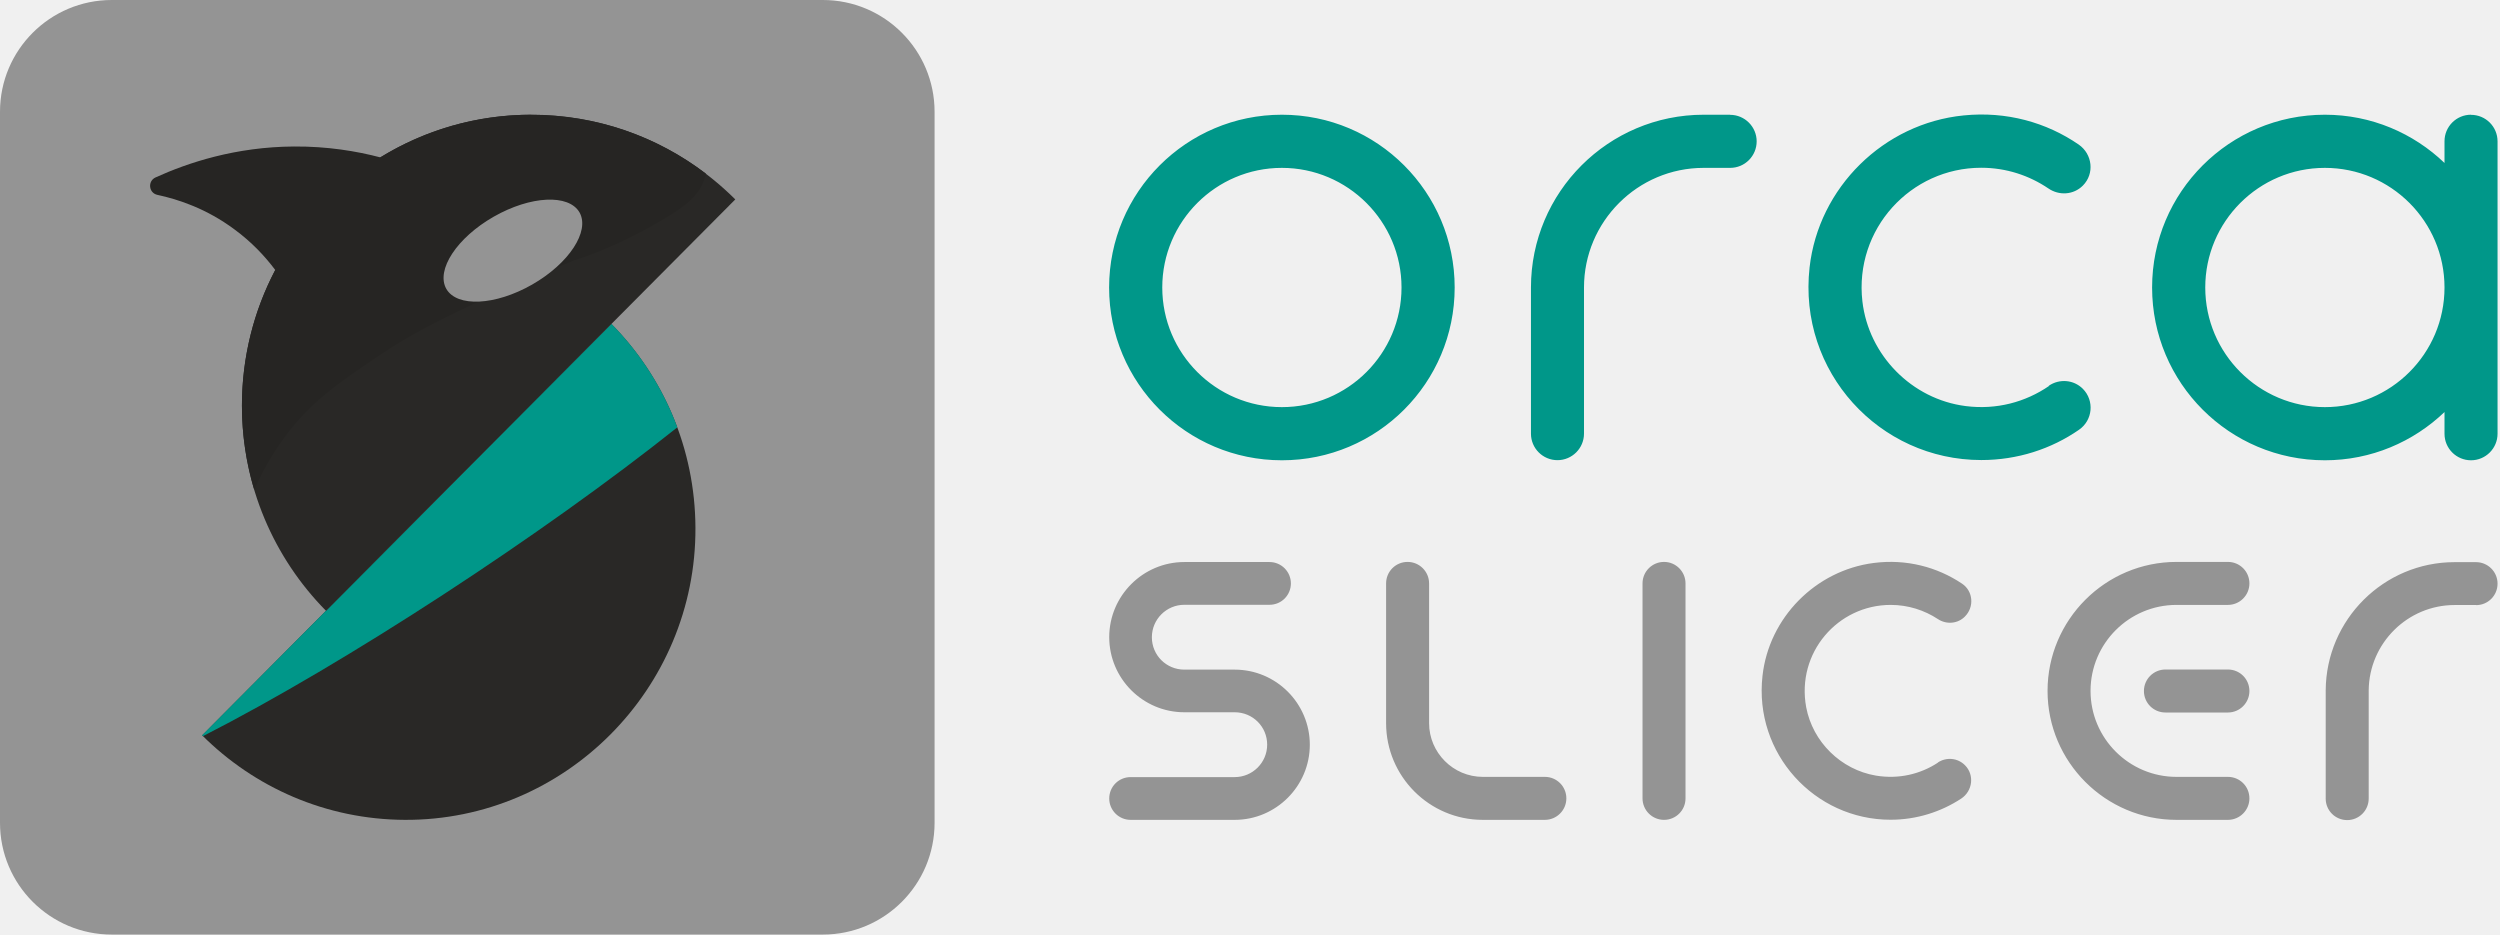
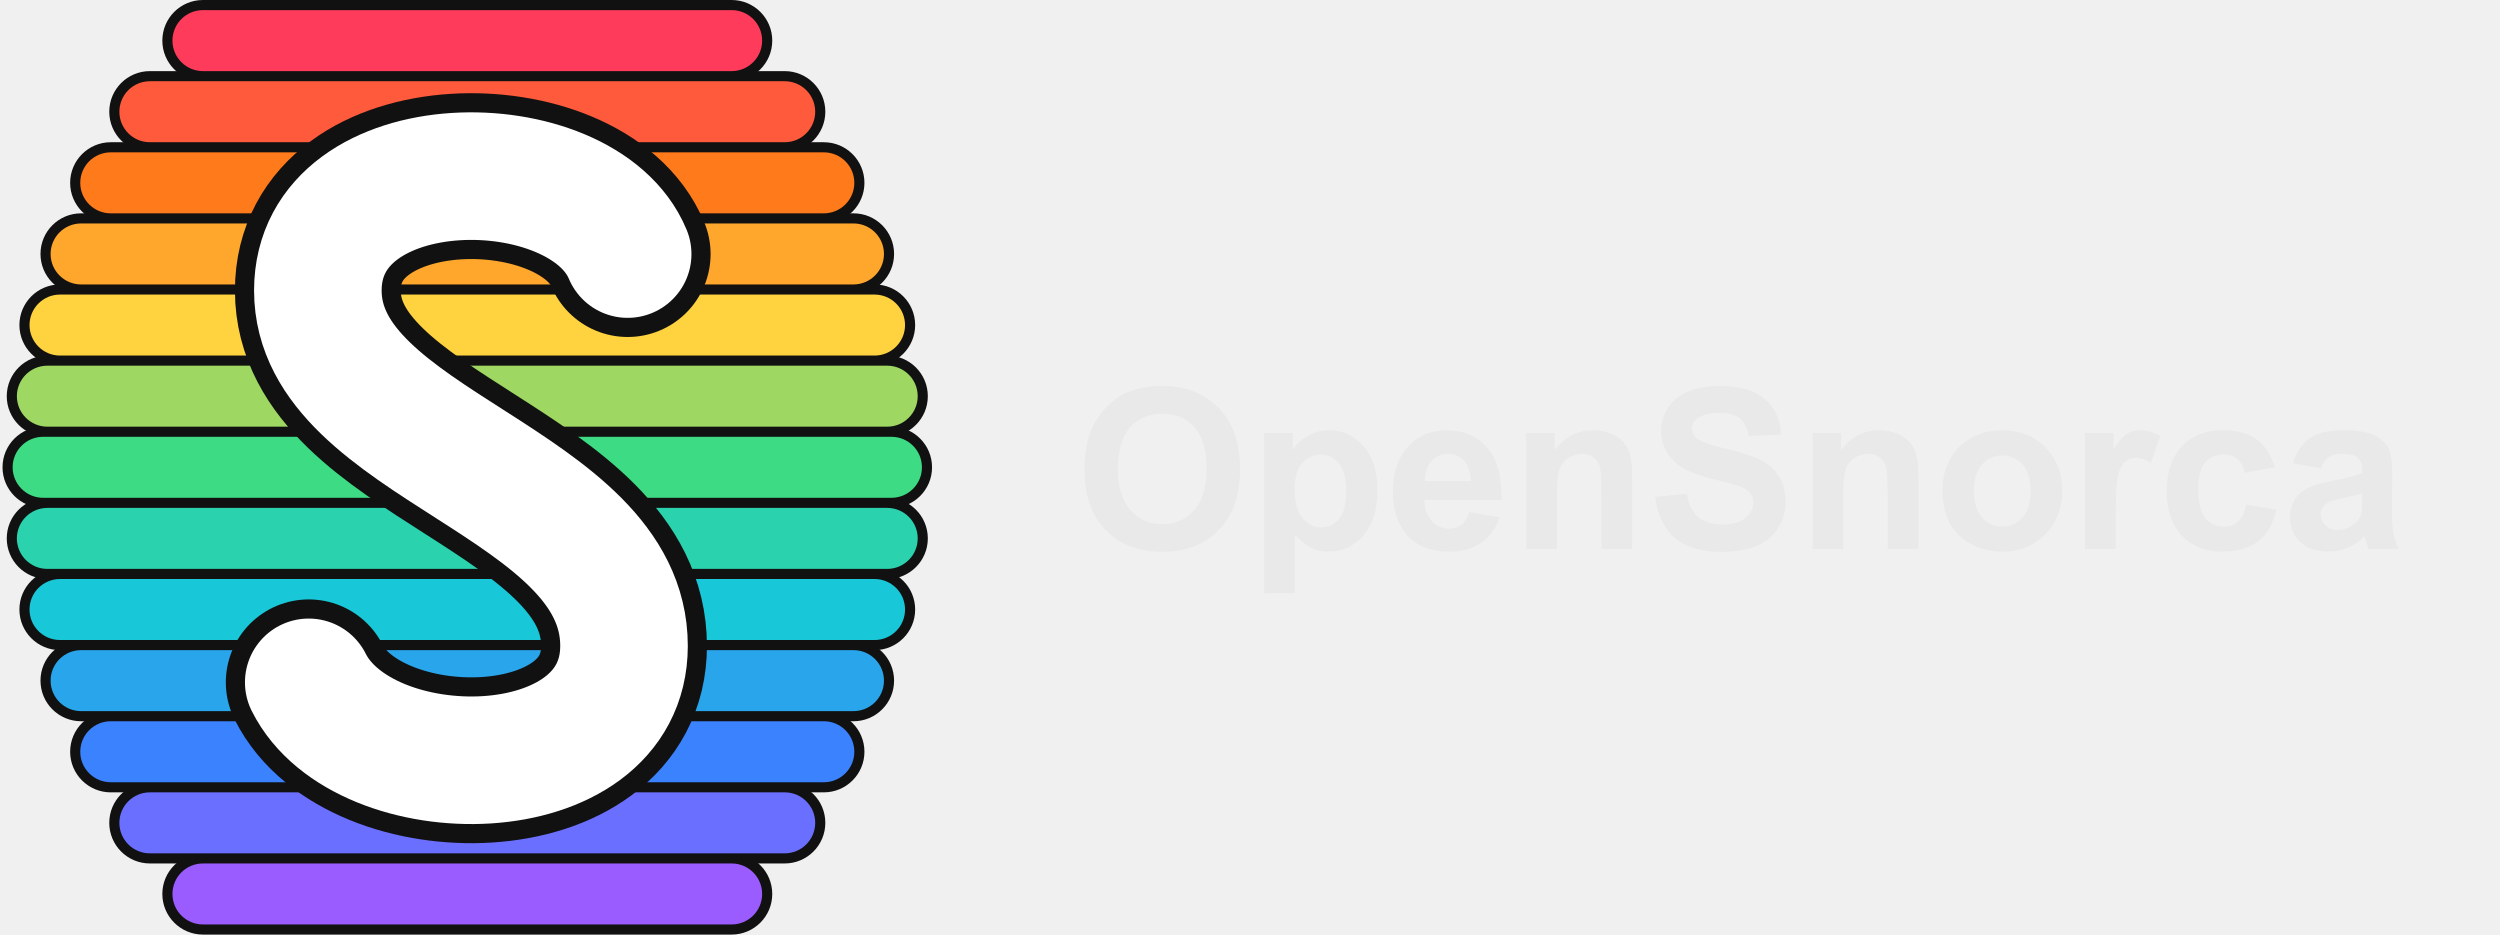
- <svg xmlns="http://www.w3.org/2000/svg" id="a" width="214" height="80" viewBox="0 0 214 80">
-   <g id="b">
-     <g id="c">
-       <rect width="80" height="80" rx="9.57" ry="9.57" style="fill:#949494;" />
+ <svg xmlns="http://www.w3.org/2000/svg" width="214" height="80" viewBox="0 0 214 80">
+   <g transform="translate(0.000 0.000) scale(0.08658) translate(-50 -50)">
+     <rect x="215.50" y="55.00" width="593.01" height="70.31" rx="35.15" fill="#111111" stroke="#111111" stroke-width="10" stroke-linejoin="round" />
+     <rect x="163.03" y="125.31" width="697.95" height="70.31" rx="35.15" fill="#111111" stroke="#111111" stroke-width="10" stroke-linejoin="round" />
+     <rect x="124.35" y="195.62" width="775.30" height="70.31" rx="35.15" fill="#111111" stroke="#111111" stroke-width="10" stroke-linejoin="round" />
+     <rect x="95.03" y="265.92" width="833.93" height="70.31" rx="35.15" fill="#111111" stroke="#111111" stroke-width="10" stroke-linejoin="round" />
+     <rect x="74.19" y="336.23" width="875.61" height="70.31" rx="35.15" fill="#111111" stroke="#111111" stroke-width="10" stroke-linejoin="round" />
+     <rect x="61.68" y="406.54" width="900.64" height="70.31" rx="35.15" fill="#111111" stroke="#111111" stroke-width="10" stroke-linejoin="round" />
+     <rect x="57.50" y="476.85" width="909.00" height="70.31" rx="35.15" fill="#111111" stroke="#111111" stroke-width="10" stroke-linejoin="round" />
+     <rect x="61.68" y="547.15" width="900.64" height="70.31" rx="35.15" fill="#111111" stroke="#111111" stroke-width="10" stroke-linejoin="round" />
+     <rect x="74.19" y="617.46" width="875.61" height="70.31" rx="35.15" fill="#111111" stroke="#111111" stroke-width="10" stroke-linejoin="round" />
+     <rect x="95.03" y="687.77" width="833.93" height="70.31" rx="35.15" fill="#111111" stroke="#111111" stroke-width="10" stroke-linejoin="round" />
+     <rect x="124.35" y="758.08" width="775.30" height="70.31" rx="35.15" fill="#111111" stroke="#111111" stroke-width="10" stroke-linejoin="round" />
+     <rect x="163.03" y="828.38" width="697.95" height="70.31" rx="35.15" fill="#111111" stroke="#111111" stroke-width="10" stroke-linejoin="round" />
+     <rect x="215.50" y="898.69" width="593.01" height="70.31" rx="35.15" fill="#111111" stroke="#111111" stroke-width="10" stroke-linejoin="round" />
+     <rect x="220.50" y="60.00" width="583.01" height="60.31" rx="30.15" fill="#ff3b5c" />
+     <rect x="168.03" y="130.31" width="687.95" height="60.31" rx="30.15" fill="#ff5a3b" />
+     <rect x="129.35" y="200.62" width="765.30" height="60.31" rx="30.15" fill="#ff7a1a" />
+     <rect x="100.03" y="270.92" width="823.93" height="60.31" rx="30.15" fill="#ffa62c" />
+     <rect x="79.19" y="341.23" width="865.61" height="60.31" rx="30.15" fill="#ffd23f" />
+     <rect x="66.68" y="411.54" width="890.64" height="60.31" rx="30.15" fill="#9ed761" />
+     <rect x="62.50" y="481.85" width="899.00" height="60.31" rx="30.15" fill="#3ddc84" />
+     <rect x="66.68" y="552.15" width="890.64" height="60.31" rx="30.15" fill="#2ad2ae" />
+     <rect x="79.19" y="622.46" width="865.61" height="60.31" rx="30.15" fill="#18c8d8" />
+     <rect x="100.03" y="692.77" width="823.93" height="60.31" rx="30.15" fill="#29a5eb" />
+     <rect x="129.35" y="763.08" width="765.30" height="60.31" rx="30.15" fill="#3b82ff" />
+     <rect x="168.03" y="833.38" width="687.95" height="60.31" rx="30.15" fill="#6b6fff" />
+     <rect x="220.50" y="903.69" width="583.01" height="60.31" rx="30.15" fill="#9b5cff" />
+     <g transform="translate(512 512) scale(1.8018) translate(-512 -512)">
+       <path d="M600 395 C575 335 430 335 430 415 C430 500 598 520 598 610 C598 690 455 690 425 630" fill="none" stroke="#111111" stroke-width="91.00" stroke-linecap="round" stroke-linejoin="round" />
+       <path d="M600 395 C575 335 430 335 430 415 C430 500 598 520 598 610 C598 690 455 690 425 630" fill="none" stroke="#ffffff" stroke-width="70" stroke-linecap="round" stroke-linejoin="round" />
    </g>
  </g>
-   <g id="d">
-     <path id="e" d="M17.3,62.94c4.46,4.45,10.59,7.21,17.36,7.24,13.7.06,24.93-11.22,24.87-25-.03-6.81-2.77-12.97-7.2-17.45L17.31,62.94h0Z" style="fill:#292826;" />
-   </g>
-   <g id="f">
-     <path id="g" d="M52.32,27.73L17.3,62.94s.05.05.08.07c12.27-6.26,29.08-17.26,40.6-26.43-1.24-3.36-3.19-6.38-5.65-8.87" style="fill:#009789;" />
-   </g>
-   <g id="h">
-     <path id="i" d="M45.48,9.82c-13.67,0-24.77,11.15-24.77,24.91,0,6.85,2.75,13.05,7.2,17.56L62.94,17.07c-4.48-4.47-10.65-7.24-17.46-7.24" style="fill:#292826;" />
-   </g>
-   <g id="j">
-     <path id="k" d="M45.48,9.82c-4.74,0-9.17,1.34-12.93,3.65-2.02-.53-4.52-.95-7.39-.93-5,.03-9.08,1.39-11.85,2.65-.69.32-.58,1.33.16,1.49,1.82.39,4.22,1.19,6.59,2.95,1.5,1.1,2.64,2.33,3.5,3.48-1.82,3.47-2.85,7.42-2.85,11.61,0,2.5.37,4.92,1.05,7.2,1.04-2.32,2.14-3.87,2.5-4.36,2.27-3.13,4.68-4.76,8.23-7.15,2.62-1.77,6.26-3.84,16.7-8.14,0,0,3.27-.92,7.65-3.53,1.75-1.04,3.08-2.02,3.5-3.56.03-.11.06-.22.08-.32-4.15-3.17-9.33-5.04-14.95-5.04" style="fill:#262523;" />
-   </g>
-   <g id="l">
-     <path id="m" d="M49.61,18.19c.9,1.61-.91,4.37-4.06,6.17s-6.44,1.96-7.35.36c-.9-1.61.91-4.37,4.06-6.17,3.15-1.8,6.44-1.96,7.35-.36" style="fill:#949494;" />
-   </g>
-   <path d="M142.44,48.1c-1.01,0-1.84.82-1.84,1.84v18.4c0,1.01.82,1.84,1.84,1.84s1.84-.82,1.84-1.84v-18.4c0-1.01-.82-1.84-1.84-1.84ZM190.71,48.1h-4.4c-6.09,0-11.04,4.96-11.04,11.04s4.96,11.04,11.04,11.04h4.4c1.01,0,1.84-.82,1.84-1.84s-.82-1.84-1.84-1.84h-4.4c-4.06,0-7.36-3.3-7.36-7.36s3.3-7.36,7.36-7.36h4.4c1.01,0,1.84-.82,1.84-1.84s-.82-1.84-1.84-1.84v-.02.02ZM190.71,57.31h-5.35c-1.01,0-1.84.82-1.84,1.84s.82,1.84,1.84,1.84h5.35c1.01,0,1.84-.82,1.84-1.84s-.82-1.84-1.84-1.84ZM105.69,70.18h-8.91c-1.01,0-1.83-.82-1.83-1.83s.81-1.83,1.83-1.83h8.91c1.53,0,2.78-1.24,2.78-2.78s-1.24-2.77-2.78-2.77h-4.31c-3.55,0-6.43-2.89-6.43-6.43s2.89-6.43,6.43-6.43h7.29c1.01,0,1.83.82,1.83,1.83s-.81,1.83-1.83,1.83h-7.29c-1.53,0-2.78,1.24-2.78,2.78s1.24,2.77,2.78,2.77h4.31c3.55,0,6.43,2.89,6.43,6.43s-2.89,6.43-6.43,6.43h0ZM165.89,65.28c-1.49.98-3.35,1.44-5.32,1.11-2.99-.51-5.4-2.88-5.96-5.85-.86-4.67,2.71-8.76,7.23-8.76,1.49,0,2.88.45,4.04,1.21.73.49,1.71.41,2.32-.22h0c.81-.81.71-2.17-.25-2.81-2.12-1.42-4.76-2.13-7.56-1.77-4.98.64-8.97,4.69-9.52,9.66-.75,6.65,4.46,12.32,10.96,12.32,2.23,0,4.31-.67,6.05-1.81.98-.65,1.15-2.03.32-2.86h0c-.63-.63-1.59-.71-2.32-.23h.01ZM132.24,66.5h-5.31c-2.53,0-4.6-2.07-4.6-4.6v-11.96c0-1.01-.82-1.84-1.84-1.84s-1.84.82-1.84,1.84v11.96c0,4.57,3.71,8.28,8.28,8.28h5.31c1.01,0,1.84-.82,1.84-1.84s-.82-1.84-1.84-1.84h0ZM211.96,51.79h-1.84c-4.03,0-7.32,3.27-7.36,7.3v9.27c0,1.01-.82,1.84-1.84,1.84s-1.84-.82-1.84-1.84v-9.27c.04-6.06,4.98-10.97,11.03-10.97h1.84c1.01,0,1.84.82,1.84,1.84s-.82,1.84-1.84,1.84h0Z" style="fill:#949494;" />
-   <path d="M109.73,14.37c5.64,0,10.24,4.59,10.24,10.24s-4.59,10.24-10.24,10.24-10.24-4.59-10.24-10.24,4.59-10.24,10.24-10.24M109.73,9.82c-8.16,0-14.79,6.62-14.79,14.79s6.62,14.79,14.79,14.79,14.79-6.62,14.79-14.79-6.62-14.79-14.79-14.79h0ZM211.52,9.82c-1.26,0-2.27,1.02-2.27,2.27v1.86c-2.66-2.55-6.26-4.13-10.24-4.13-8.16,0-14.79,6.62-14.79,14.79s6.62,14.79,14.79,14.79c3.97,0,7.58-1.58,10.24-4.13v1.86c0,1.26,1.02,2.27,2.27,2.27s2.27-1.02,2.27-2.27V12.1c0-1.26-1.02-2.27-2.27-2.27h0ZM199.01,34.85c-5.64,0-10.24-4.59-10.24-10.24s4.59-10.24,10.24-10.24,10.24,4.59,10.24,10.24-4.59,10.24-10.24,10.24ZM148.11,9.82h-2.27c-8.16,0-14.79,6.62-14.79,14.79v12.51c0,1.26,1.02,2.27,2.27,2.27s2.27-1.02,2.27-2.27v-12.51c0-5.64,4.59-10.24,10.24-10.24h2.27c1.26,0,2.27-1.02,2.27-2.27s-1.02-2.27-2.27-2.27h0ZM175.38,33.05c-1.99,1.36-4.47,2.05-7.12,1.71-4.61-.59-8.31-4.35-8.84-8.97-.7-6.18,4.13-11.43,10.17-11.43,2.14,0,4.11.66,5.75,1.77.92.63,2.15.56,2.95-.24h0c1.02-1.02.83-2.7-.36-3.52-2.75-1.89-6.18-2.86-9.84-2.49-6.85.68-12.42,6.17-13.19,13.01-1,8.93,5.97,16.49,14.7,16.49,3.11,0,5.99-.95,8.36-2.59,1.18-.81,1.34-2.49.33-3.51h0c-.78-.78-2-.88-2.91-.26v.02h0Z" style="fill:#009789;" />
+   <path d="M92.83 40.22Q92.83 38.12 93.46 36.7Q93.93 35.65 94.74 34.82Q95.55 33.99 96.51 33.58Q97.8 33.04 99.47 33.04Q102.5 33.04 104.32 34.92Q106.15 36.8 106.15 40.16Q106.15 43.48 104.34 45.36Q102.53 47.23 99.51 47.23Q96.45 47.23 94.64 45.37Q92.83 43.5 92.83 40.22ZM95.69 40.13Q95.69 42.46 96.77 43.66Q97.84 44.87 99.5 44.87Q101.16 44.87 102.22 43.67Q103.28 42.48 103.28 40.09Q103.28 37.73 102.25 36.57Q101.21 35.41 99.5 35.41Q97.79 35.41 96.74 36.58Q95.69 37.76 95.69 40.13ZM108.21 37.06H110.67V38.52Q111.15 37.77 111.96 37.3Q112.77 36.83 113.77 36.83Q115.5 36.83 116.71 38.19Q117.91 39.55 117.91 41.97Q117.91 44.46 116.7 45.84Q115.48 47.22 113.75 47.22Q112.92 47.22 112.25 46.9Q111.59 46.57 110.85 45.77V50.78H108.21ZM110.82 41.86Q110.82 43.54 111.48 44.34Q112.15 45.14 113.1 45.14Q114.02 45.14 114.63 44.4Q115.24 43.67 115.24 41.99Q115.24 40.43 114.61 39.67Q113.98 38.91 113.05 38.91Q112.09 38.91 111.45 39.66Q110.82 40.4 110.82 41.86ZM125.76 43.84 128.38 44.28Q127.87 45.72 126.78 46.47Q125.69 47.22 124.06 47.22Q121.46 47.22 120.22 45.53Q119.23 44.17 119.23 42.1Q119.23 39.63 120.53 38.23Q121.82 36.83 123.79 36.83Q126.01 36.83 127.29 38.3Q128.58 39.76 128.52 42.79H121.93Q121.96 43.96 122.57 44.61Q123.18 45.26 124.08 45.26Q124.7 45.26 125.12 44.92Q125.54 44.58 125.76 43.84ZM125.91 41.18Q125.88 40.03 125.32 39.44Q124.76 38.85 123.95 38.85Q123.09 38.85 122.53 39.47Q121.97 40.1 121.98 41.18ZM139.71 47H137.08V41.93Q137.08 40.32 136.91 39.84Q136.74 39.37 136.36 39.11Q135.98 38.85 135.45 38.85Q134.77 38.85 134.22 39.22Q133.68 39.59 133.48 40.21Q133.28 40.83 133.28 42.5V47H130.65V37.06H133.09V38.52Q134.39 36.83 136.37 36.83Q137.24 36.83 137.96 37.15Q138.68 37.46 139.05 37.95Q139.42 38.43 139.56 39.05Q139.71 39.67 139.71 40.82ZM141.69 42.53 144.39 42.27Q144.63 43.63 145.38 44.27Q146.12 44.9 147.39 44.9Q148.72 44.9 149.4 44.34Q150.08 43.77 150.08 43.01Q150.08 42.53 149.8 42.18Q149.51 41.84 148.8 41.59Q148.31 41.42 146.58 40.99Q144.35 40.44 143.45 39.63Q142.19 38.5 142.19 36.87Q142.19 35.82 142.78 34.91Q143.38 34 144.5 33.52Q145.62 33.04 147.2 33.04Q149.78 33.04 151.09 34.17Q152.39 35.31 152.46 37.2L149.69 37.32Q149.51 36.26 148.93 35.8Q148.34 35.34 147.17 35.34Q145.96 35.34 145.28 35.83Q144.84 36.15 144.84 36.68Q144.84 37.17 145.25 37.52Q145.77 37.96 147.8 38.43Q149.82 38.91 150.79 39.42Q151.76 39.93 152.3 40.82Q152.85 41.7 152.85 43Q152.85 44.18 152.2 45.21Q151.54 46.24 150.34 46.74Q149.15 47.24 147.36 47.24Q144.75 47.24 143.36 46.04Q141.96 44.84 141.69 42.53ZM164.21 47H161.58V41.93Q161.58 40.32 161.41 39.84Q161.24 39.37 160.86 39.11Q160.48 38.85 159.95 38.85Q159.27 38.85 158.72 39.22Q158.18 39.59 157.98 40.21Q157.78 40.83 157.78 42.5V47H155.15V37.06H157.59V38.52Q158.89 36.83 160.87 36.83Q161.74 36.83 162.46 37.15Q163.18 37.46 163.55 37.95Q163.92 38.43 164.06 39.05Q164.21 39.67 164.21 40.82ZM166.27 41.89Q166.27 40.58 166.91 39.35Q167.56 38.12 168.74 37.48Q169.93 36.83 171.39 36.83Q173.65 36.83 175.09 38.3Q176.53 39.76 176.53 42Q176.53 44.26 175.07 45.74Q173.62 47.22 171.41 47.22Q170.04 47.22 168.8 46.61Q167.56 45.99 166.91 44.8Q166.27 43.6 166.27 41.89ZM168.96 42.03Q168.96 43.51 169.67 44.29Q170.37 45.08 171.4 45.08Q172.43 45.08 173.13 44.29Q173.82 43.51 173.82 42.01Q173.82 40.55 173.13 39.76Q172.43 38.98 171.4 38.98Q170.37 38.98 169.67 39.76Q168.96 40.55 168.96 42.03ZM181.11 47H178.48V37.06H180.92V38.47Q181.55 37.47 182.05 37.15Q182.55 36.83 183.19 36.83Q184.08 36.83 184.92 37.33L184.1 39.62Q183.44 39.19 182.87 39.19Q182.31 39.19 181.93 39.5Q181.55 39.8 181.33 40.6Q181.11 41.39 181.11 43.93ZM194.72 40 192.13 40.47Q191.99 39.69 191.53 39.3Q191.07 38.9 190.33 38.9Q189.35 38.9 188.76 39.58Q188.17 40.26 188.17 41.85Q188.17 43.62 188.77 44.35Q189.36 45.08 190.37 45.08Q191.11 45.08 191.59 44.65Q192.07 44.23 192.27 43.19L194.85 43.63Q194.45 45.41 193.31 46.32Q192.16 47.22 190.24 47.22Q188.06 47.22 186.77 45.85Q185.47 44.47 185.47 42.04Q185.47 39.58 186.77 38.2Q188.07 36.83 190.29 36.83Q192.11 36.83 193.18 37.61Q194.25 38.4 194.72 40ZM198.68 40.09 196.29 39.66Q196.69 38.22 197.68 37.53Q198.66 36.83 200.6 36.83Q202.36 36.83 203.22 37.25Q204.08 37.67 204.43 38.31Q204.78 38.95 204.78 40.66L204.75 43.73Q204.75 45.04 204.88 45.67Q205.01 46.29 205.35 47H202.75Q202.65 46.74 202.5 46.22Q202.43 45.99 202.41 45.91Q201.73 46.57 200.96 46.9Q200.2 47.22 199.32 47.22Q197.79 47.22 196.9 46.39Q196.02 45.56 196.02 44.29Q196.02 43.44 196.42 42.78Q196.83 42.12 197.55 41.77Q198.28 41.42 199.64 41.16Q201.49 40.81 202.2 40.51V40.25Q202.2 39.49 201.82 39.17Q201.45 38.85 200.41 38.85Q199.71 38.85 199.32 39.12Q198.92 39.4 198.68 40.09ZM202.2 42.23Q201.69 42.39 200.6 42.63Q199.5 42.86 199.17 43.09Q198.65 43.45 198.65 44.01Q198.65 44.57 199.06 44.97Q199.47 45.37 200.11 45.37Q200.82 45.37 201.47 44.9Q201.95 44.55 202.1 44.03Q202.2 43.7 202.2 42.75Z" fill="#e9e9e9" />
</svg>
